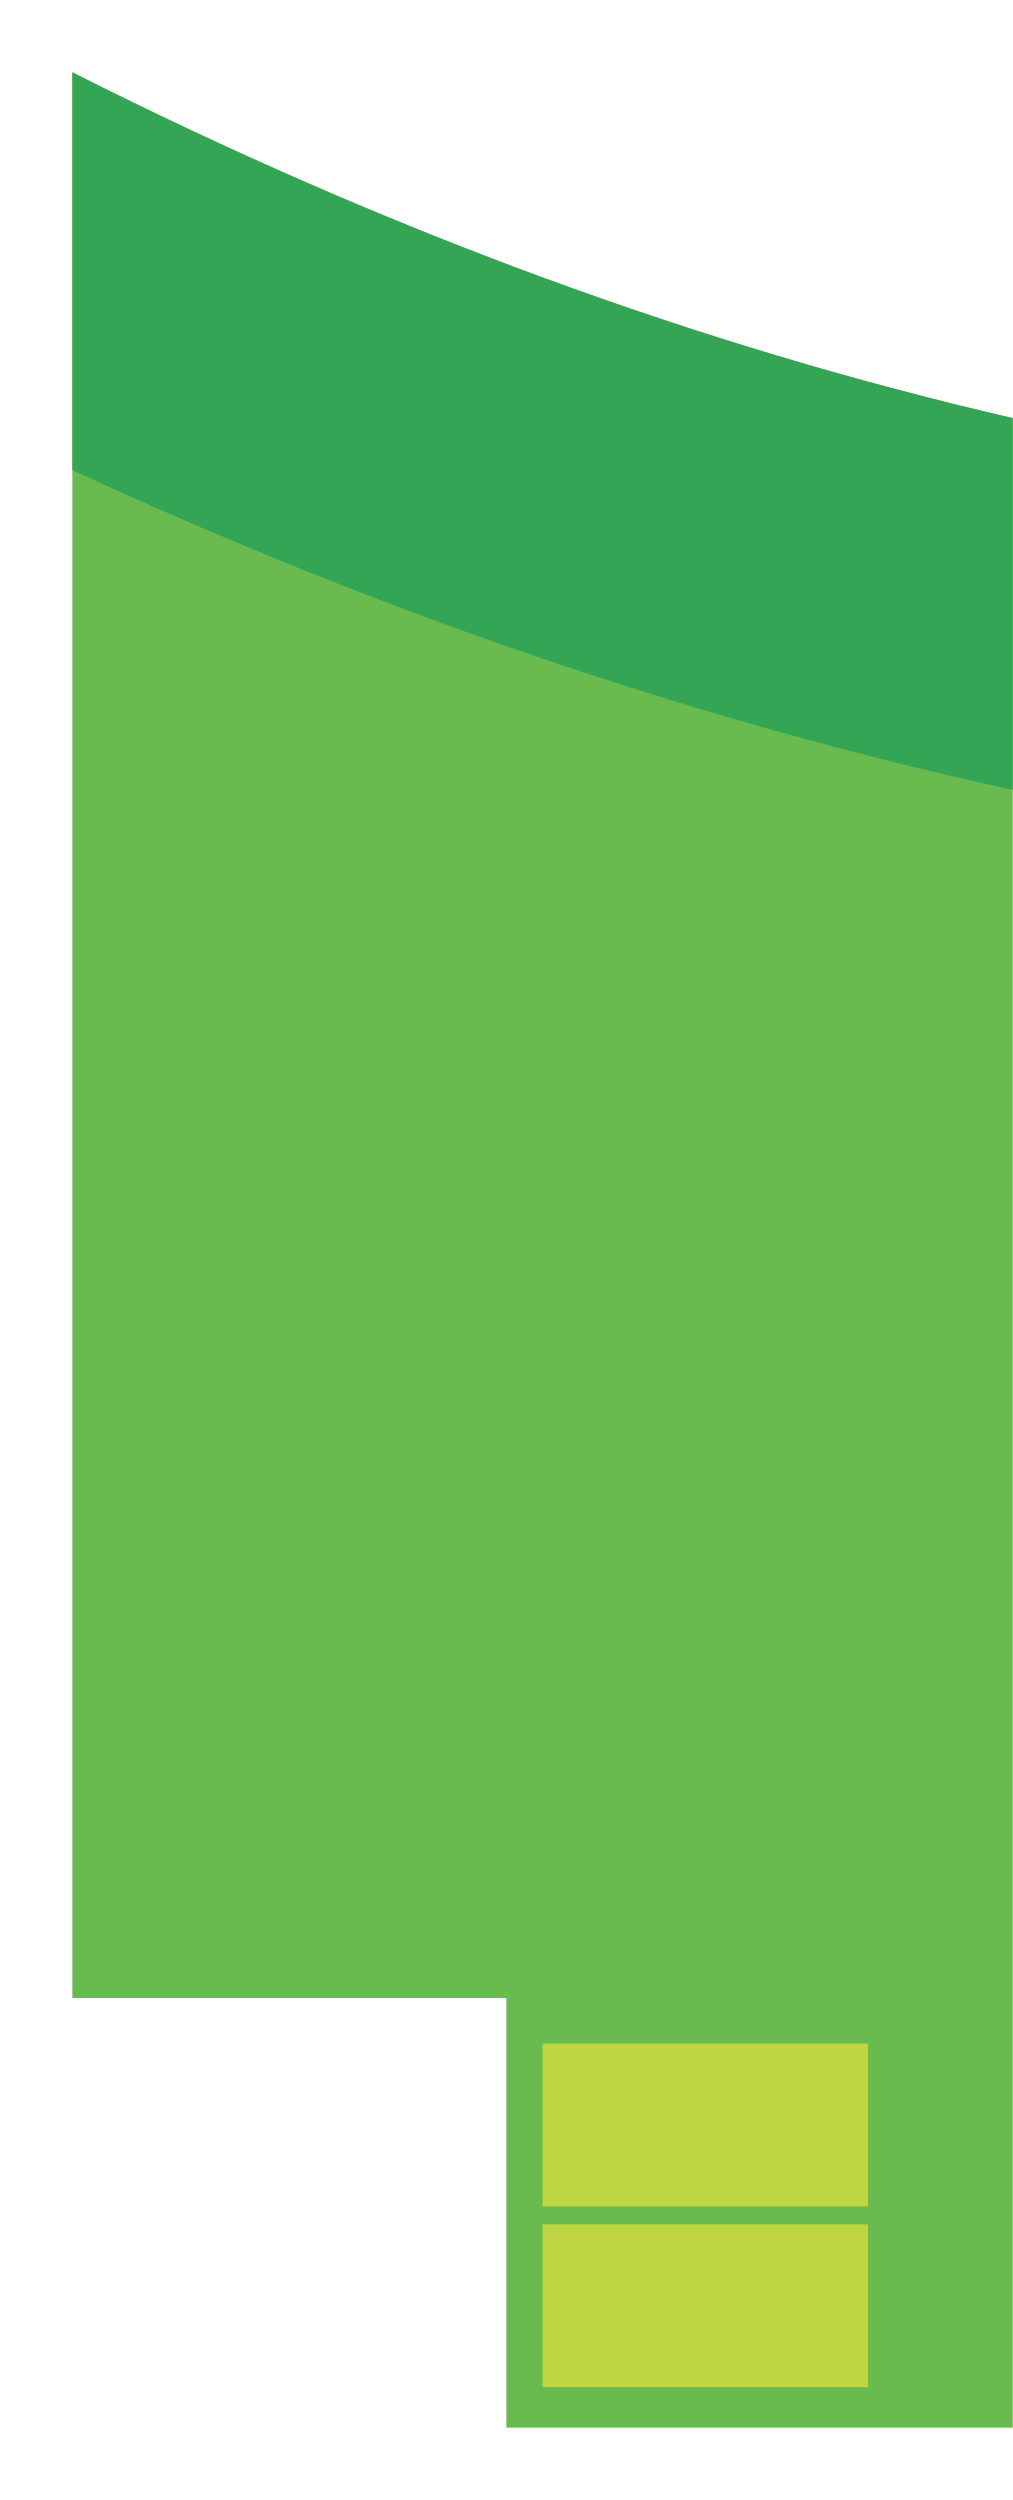
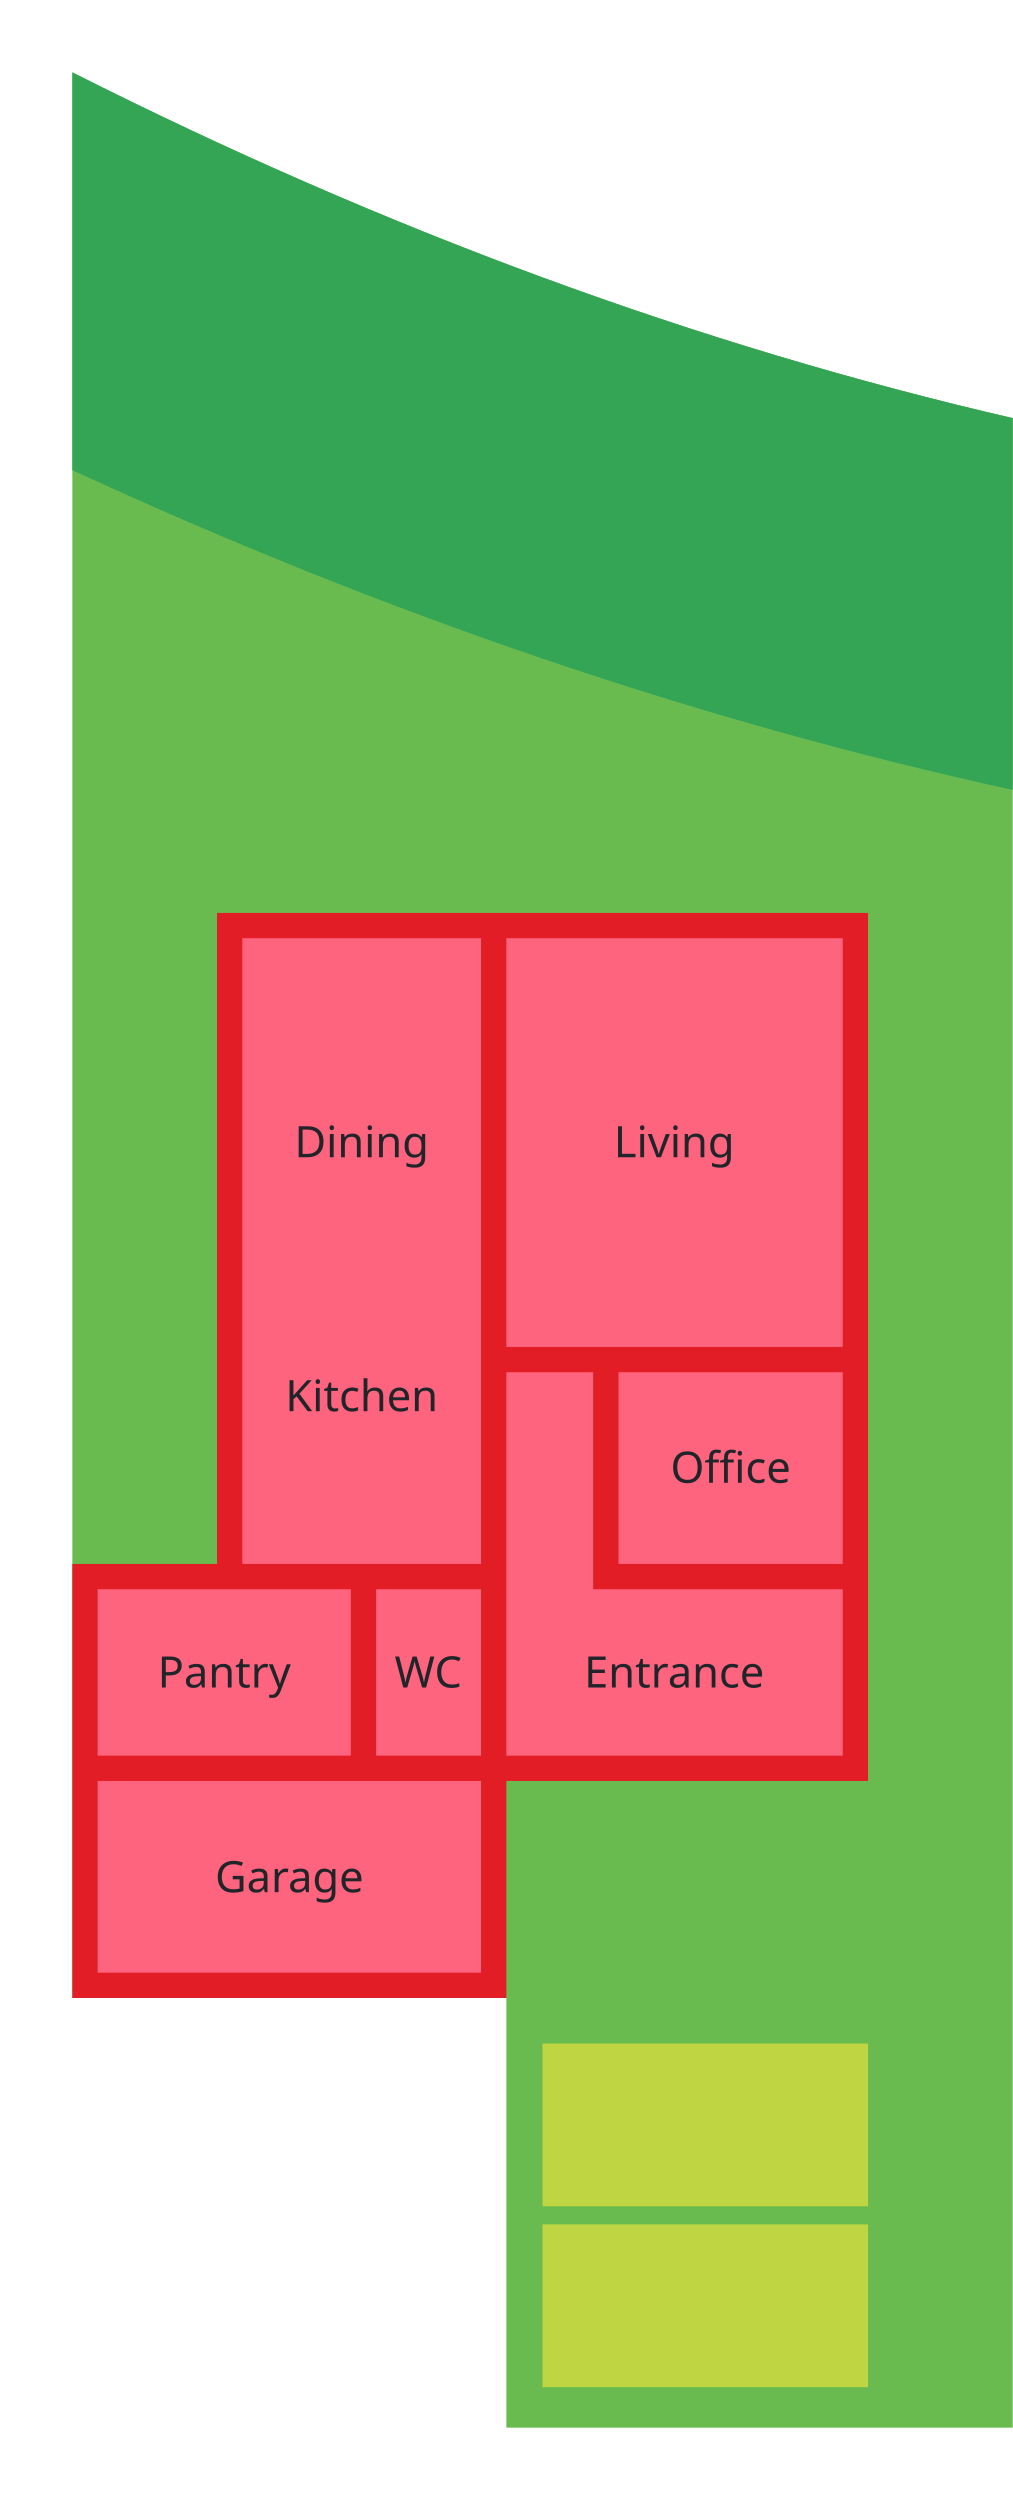
<svg xmlns="http://www.w3.org/2000/svg" viewBox="-100 -100 1400 3456">
  <style>
        text {
-             fill: black;
-             font: 80px sans-serif;
+             fill: #212529;
+             font: 5em sans-serif;
            text-anchor: middle;
            dominant-baseline: middle;
        }
+ 
+         text.small {
+             font: bold 2em sans-serif;
+         }
    </style>
+   <defs>
+     <filter x="0" y="0" width="1" height="1" id="solid-bg">
+       <feFlood flood-color="white" flood-opacity="0.4" result="bg" />
+       <feMerge>
+         <feMergeNode in="bg" />
+         <feMergeNode in="SourceGraphic" />
+       </feMerge>
+     </filter>
+   </defs>
  <g visibility="visible">
    <path fill="#6abb4f" d="             M 0 0             v 2662             h 600             v 594             h 700             v -594             v -2184             q -650 -150 -1300 -478         " />
    <path fill="#34a554" d="             M 0 0             v 550             q 650 300 1300 442             v -514             q -650 -150 -1300 -478         " />
  </g>
  <g fill="#bfd642" visibility="visible">
    <path d="             M 650 3200             h 450             v -225             h -450             Z         " />
    <path d="             M 650 2950             h 450             v -225             h -450             Z         " />
  </g>
  <g visibility="hidden" data-role="design" data-id="design-empty">
    </g>
  <g fill="#bfd642" visibility="hidden" data-role="design" data-id="design-max">
    <path d="             M 200 2362             h 900             v -1400             h -900             Z         " />
  </g>
  <g fill="#e31d26" visibility="hidden" data-role="design" data-id="design-gl4">
    <path d="             M 200 2362             h 875             v -1250             h -875             Z         " />
  </g>
  <g fill="#e31d26" visibility="hidden" data-role="design" data-id="design-gl5">
    <path d="             M 200 2362             h 800             v -550             h 300             v -700             h -600             v 200             h -500             Z         " />
-     <path fill="#bfd642" visibility="hidden" d="             M 1038 1862             v 450             h 225             v -450             Z         " />
  </g>
-   <g fill="#e31d26" visibility="hidden" data-role="design" data-id="design-custom">
+   <g fill="#e31d26" visibility="visible" data-role="design" data-id="design-custom">
    <path d="             M 0 2662             h 600             v -300             h 500             v -1200             h -900             v 900             h -200             Z         " />
-     <g fill="#FF647F" visibility="hidden" data-role="floor">
+     <g fill="#FF647F" visibility="visible" data-role="floor">
      <g>
        <path d="                     M 35 2627                     h 530                     v -265                     h -530                     Z                 " />
        <text x="300" y="2495">Garage</text>
      </g>
      <g>
        <path d="                     M 35 2097                     h 350                     v 230                     h -350                     Z                 " />
        <text x="210" y="2212">Pantry</text>
      </g>
      <g>
        <path d="                     M 420 2097                     h 145                     v 230                     h -145                     Z                 " />
        <text x="492" y="2212">WC</text>
      </g>
      <g>
        <path d="                     M 600 2097                     v -300                     h 120                     v 300                     h 345                     v 230                     h -465                     Z                 " />
        <text x="832" y="2212">Entrance</text>
      </g>
      <g>
        <path d="                     M 755 1797                     h 310                     v 265                     h -310                     Z                 " />
        <text x="910" y="1929">Office</text>
      </g>
      <g>
        <path d="                     M 600 1197                     h 465                     v 565                     h -465                     Z                 " />
        <text x="832" y="1479">Living</text>
      </g>
      <g>
        <path d="                     M 235 1197                     h 330                     v 865                     h -330                     Z                 " />
        <text x="400" y="1479">Dining</text>
        <text x="400" y="1830">Kitchen</text>
      </g>
    </g>
    <g fill="#FF647F" visibility="hidden" data-role="floor">
      <g>
        <path fill="#FF92A5" d="                     M 600 2097                     h 465                     v 230                     h -465                     Z                 " />
        <text x="832" y="2212">Vide</text>
      </g>
      <g>
        <path d="                     M 600 2007                     v -400                     h 90                     v 400                     h 375                     v 90                     h -465                     Z                 " />
      </g>
      <g>
        <path d="                     M 235 2007                     h 330                     v 320                     h -330                     Z                 " />
        <text x="400" y="2167">Bath</text>
      </g>
      <g>
        <path d="                     M 235 1607                     h 330                     v 365                     h -330                     Z                 " />
        <text x="400" y="1789">Bed #2</text>
      </g>
      <g>
        <path d="                     M 725 1607                     h 340                     v 365                     h -340                     Z                 " />
        <text x="895" y="1789">Bed #3</text>
      </g>
      <g>
        <path d="                     M 235 1197                     h 830                     v 375                     h -830                     Z                 " />
        <text x="650" y="1384">Master bedroom</text>
      </g>
    </g>
  </g>
</svg>
